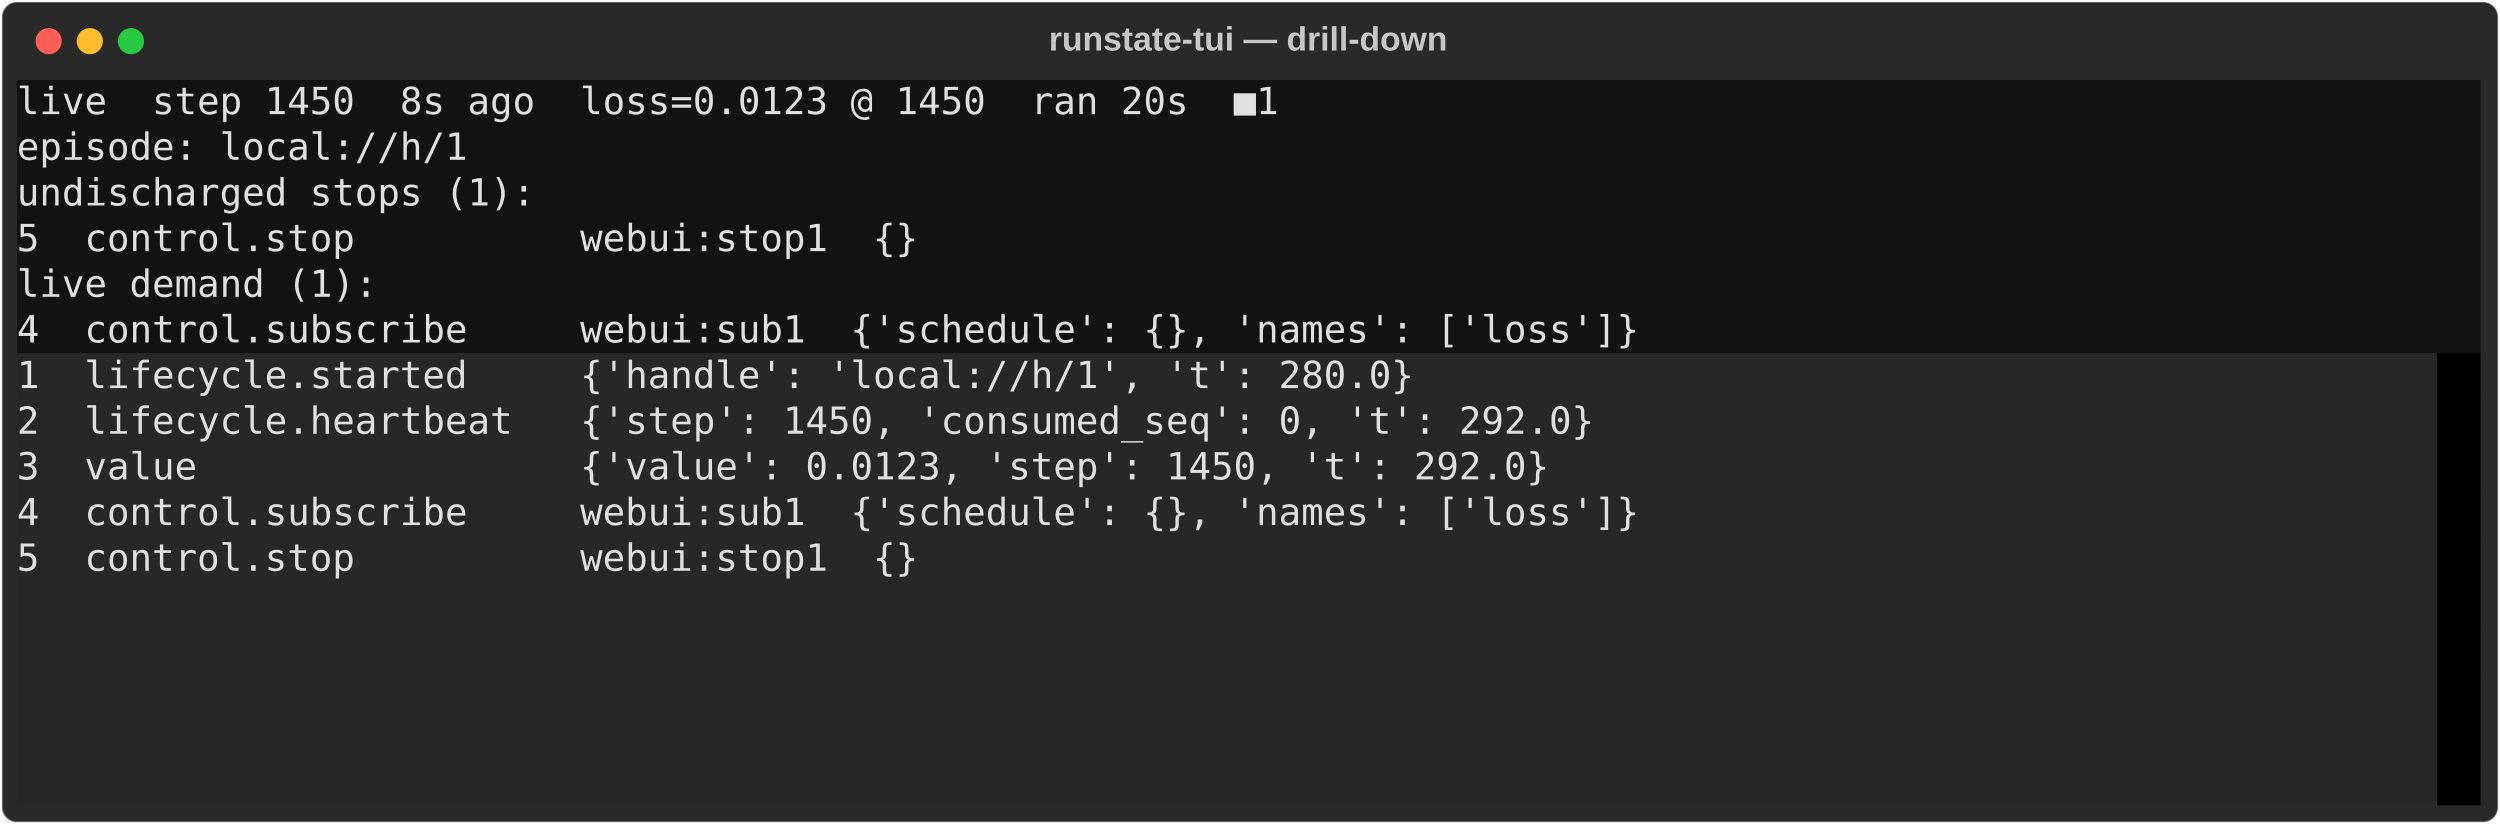
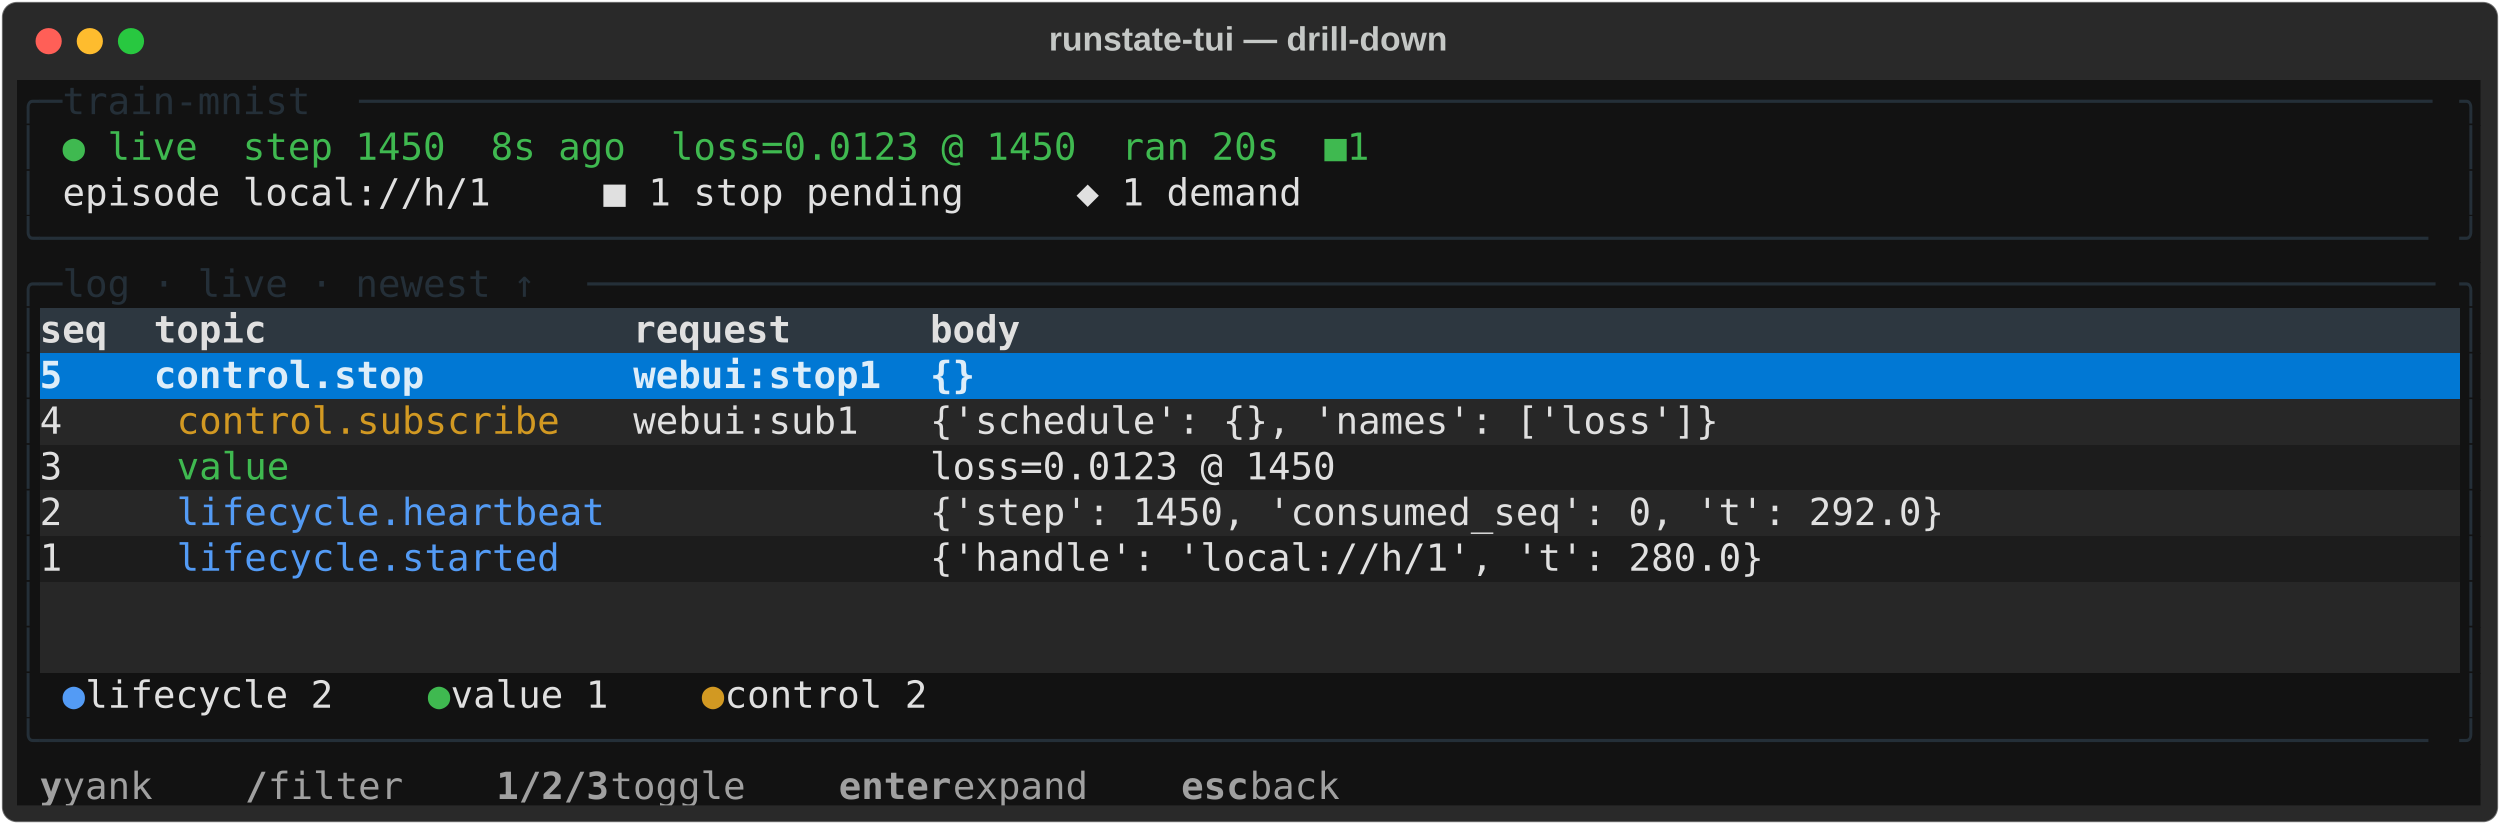
<svg xmlns="http://www.w3.org/2000/svg" class="rich-terminal" viewBox="0 0 1336 440.4">
  <style>

    @font-face {
        font-family: "Fira Code";
        src: local("FiraCode-Regular"),
                url("https://cdnjs.cloudflare.com/ajax/libs/firacode/6.2.0/woff2/FiraCode-Regular.woff2") format("woff2"),
                url("https://cdnjs.cloudflare.com/ajax/libs/firacode/6.2.0/woff/FiraCode-Regular.woff") format("woff");
        font-style: normal;
        font-weight: 400;
    }
    @font-face {
        font-family: "Fira Code";
        src: local("FiraCode-Bold"),
                url("https://cdnjs.cloudflare.com/ajax/libs/firacode/6.2.0/woff2/FiraCode-Bold.woff2") format("woff2"),
                url("https://cdnjs.cloudflare.com/ajax/libs/firacode/6.2.0/woff/FiraCode-Bold.woff") format("woff");
        font-style: bold;
        font-weight: 700;
    }

-     .terminal-1438229128-matrix {
+     .terminal-846242899-matrix {
        font-family: Fira Code, monospace;
        font-size: 20px;
        line-height: 24.4px;
        font-variant-east-asian: full-width;
    }

-     .terminal-1438229128-title {
+     .terminal-846242899-title {
        font-size: 18px;
        font-weight: bold;
        font-family: arial;
    }

-     .terminal-1438229128-r1 { fill: #e0e0e0 }
- .terminal-1438229128-r2 { fill: #c5c8c6 }
+     .terminal-846242899-r1 { fill: #242f38 }
+ .terminal-846242899-r2 { fill: #c5c8c6 }
+ .terminal-846242899-r3 { fill: #3fb950 }
+ .terminal-846242899-r4 { fill: #e0e0e0 }
+ .terminal-846242899-r5 { fill: #e0e0e0;font-weight: bold }
+ .terminal-846242899-r6 { fill: #ddedf9;font-weight: bold }
+ .terminal-846242899-r7 { fill: #d29922 }
+ .terminal-846242899-r8 { fill: #539bf5 }
+ .terminal-846242899-r9 { fill: #a0a0a0;font-weight: bold }
+ .terminal-846242899-r10 { fill: #a0a0a0 }
    </style>
  <defs>
-     <clipPath id="terminal-1438229128-clip-terminal">
+     <clipPath id="terminal-846242899-clip-terminal">
      <rect x="0" y="0" width="1316.6" height="389.4" />
    </clipPath>
-     <clipPath id="terminal-1438229128-line-0">
+     <clipPath id="terminal-846242899-line-0">
      <rect x="0" y="1.5" width="1317.6" height="24.65" />
    </clipPath>
-     <clipPath id="terminal-1438229128-line-1">
+     <clipPath id="terminal-846242899-line-1">
      <rect x="0" y="25.9" width="1317.6" height="24.65" />
    </clipPath>
-     <clipPath id="terminal-1438229128-line-2">
+     <clipPath id="terminal-846242899-line-2">
      <rect x="0" y="50.3" width="1317.6" height="24.65" />
    </clipPath>
-     <clipPath id="terminal-1438229128-line-3">
+     <clipPath id="terminal-846242899-line-3">
      <rect x="0" y="74.7" width="1317.6" height="24.65" />
    </clipPath>
-     <clipPath id="terminal-1438229128-line-4">
+     <clipPath id="terminal-846242899-line-4">
      <rect x="0" y="99.1" width="1317.6" height="24.65" />
    </clipPath>
-     <clipPath id="terminal-1438229128-line-5">
+     <clipPath id="terminal-846242899-line-5">
      <rect x="0" y="123.5" width="1317.6" height="24.65" />
    </clipPath>
-     <clipPath id="terminal-1438229128-line-6">
+     <clipPath id="terminal-846242899-line-6">
      <rect x="0" y="147.9" width="1317.6" height="24.65" />
    </clipPath>
-     <clipPath id="terminal-1438229128-line-7">
+     <clipPath id="terminal-846242899-line-7">
      <rect x="0" y="172.3" width="1317.6" height="24.65" />
    </clipPath>
-     <clipPath id="terminal-1438229128-line-8">
+     <clipPath id="terminal-846242899-line-8">
      <rect x="0" y="196.7" width="1317.6" height="24.65" />
    </clipPath>
-     <clipPath id="terminal-1438229128-line-9">
+     <clipPath id="terminal-846242899-line-9">
      <rect x="0" y="221.1" width="1317.6" height="24.65" />
    </clipPath>
-     <clipPath id="terminal-1438229128-line-10">
+     <clipPath id="terminal-846242899-line-10">
      <rect x="0" y="245.5" width="1317.6" height="24.65" />
    </clipPath>
-     <clipPath id="terminal-1438229128-line-11">
+     <clipPath id="terminal-846242899-line-11">
      <rect x="0" y="269.9" width="1317.6" height="24.65" />
    </clipPath>
-     <clipPath id="terminal-1438229128-line-12">
+     <clipPath id="terminal-846242899-line-12">
      <rect x="0" y="294.3" width="1317.6" height="24.65" />
    </clipPath>
-     <clipPath id="terminal-1438229128-line-13">
+     <clipPath id="terminal-846242899-line-13">
      <rect x="0" y="318.7" width="1317.6" height="24.65" />
    </clipPath>
-     <clipPath id="terminal-1438229128-line-14">
+     <clipPath id="terminal-846242899-line-14">
      <rect x="0" y="343.1" width="1317.6" height="24.65" />
    </clipPath>
  </defs>
  <rect fill="#292929" stroke="rgba(255,255,255,0.35)" stroke-width="1" x="1" y="1" width="1334" height="438.4" rx="8" />
-   <text class="terminal-1438229128-title" fill="#c5c8c6" text-anchor="middle" x="667" y="27">runstate-tui — drill-down</text>
+   <text class="terminal-846242899-title" fill="#c5c8c6" text-anchor="middle" x="667" y="27">runstate-tui — drill-down</text>
  <g transform="translate(26,22)">
    <circle cx="0" cy="0" r="7" fill="#ff5f57" />
    <circle cx="22" cy="0" r="7" fill="#febc2e" />
    <circle cx="44" cy="0" r="7" fill="#28c840" />
  </g>
-   <g transform="translate(9, 41)" clip-path="url(#terminal-1438229128-clip-terminal)">
-     <rect fill="#121212" x="0" y="1.5" width="683.2" height="24.65" shape-rendering="crispEdges" />
-     <rect fill="#121212" x="683.2" y="1.5" width="634.4" height="24.65" shape-rendering="crispEdges" />
-     <rect fill="#121212" x="0" y="25.9" width="244" height="24.65" shape-rendering="crispEdges" />
-     <rect fill="#121212" x="244" y="25.9" width="1073.6" height="24.65" shape-rendering="crispEdges" />
-     <rect fill="#121212" x="0" y="50.3" width="280.6" height="24.65" shape-rendering="crispEdges" />
-     <rect fill="#121212" x="280.6" y="50.3" width="1037" height="24.65" shape-rendering="crispEdges" />
-     <rect fill="#121212" x="0" y="74.7" width="561.2" height="24.65" shape-rendering="crispEdges" />
-     <rect fill="#121212" x="561.2" y="74.7" width="756.4" height="24.65" shape-rendering="crispEdges" />
-     <rect fill="#121212" x="0" y="99.1" width="195.2" height="24.65" shape-rendering="crispEdges" />
-     <rect fill="#121212" x="195.2" y="99.1" width="1122.4" height="24.65" shape-rendering="crispEdges" />
-     <rect fill="#121212" x="0" y="123.5" width="951.6" height="24.65" shape-rendering="crispEdges" />
-     <rect fill="#121212" x="951.6" y="123.5" width="366" height="24.65" shape-rendering="crispEdges" />
-     <rect fill="#272727" x="0" y="147.9" width="805.2" height="24.65" shape-rendering="crispEdges" />
-     <rect fill="#272727" x="805.2" y="147.9" width="488" height="24.65" shape-rendering="crispEdges" />
-     <rect fill="#000000" x="1293.2" y="147.9" width="24.4" height="24.65" shape-rendering="crispEdges" />
-     <rect fill="#272727" x="0" y="172.3" width="902.8" height="24.65" shape-rendering="crispEdges" />
-     <rect fill="#272727" x="902.8" y="172.3" width="390.4" height="24.65" shape-rendering="crispEdges" />
-     <rect fill="#000000" x="1293.2" y="172.3" width="24.4" height="24.65" shape-rendering="crispEdges" />
-     <rect fill="#272727" x="0" y="196.7" width="878.4" height="24.65" shape-rendering="crispEdges" />
-     <rect fill="#272727" x="878.4" y="196.7" width="414.8" height="24.65" shape-rendering="crispEdges" />
-     <rect fill="#000000" x="1293.2" y="196.7" width="24.4" height="24.65" shape-rendering="crispEdges" />
-     <rect fill="#272727" x="0" y="221.1" width="927.2" height="24.65" shape-rendering="crispEdges" />
-     <rect fill="#272727" x="927.2" y="221.1" width="366" height="24.65" shape-rendering="crispEdges" />
-     <rect fill="#000000" x="1293.2" y="221.1" width="24.4" height="24.65" shape-rendering="crispEdges" />
-     <rect fill="#272727" x="0" y="245.5" width="536.8" height="24.65" shape-rendering="crispEdges" />
-     <rect fill="#272727" x="536.8" y="245.5" width="756.4" height="24.65" shape-rendering="crispEdges" />
-     <rect fill="#000000" x="1293.2" y="245.5" width="24.4" height="24.65" shape-rendering="crispEdges" />
-     <rect fill="#272727" x="0" y="269.9" width="1293.2" height="24.65" shape-rendering="crispEdges" />
-     <rect fill="#000000" x="1293.2" y="269.9" width="24.4" height="24.65" shape-rendering="crispEdges" />
-     <rect fill="#272727" x="0" y="294.3" width="1293.2" height="24.65" shape-rendering="crispEdges" />
-     <rect fill="#000000" x="1293.2" y="294.3" width="24.4" height="24.65" shape-rendering="crispEdges" />
-     <rect fill="#272727" x="0" y="318.7" width="1293.2" height="24.65" shape-rendering="crispEdges" />
-     <rect fill="#000000" x="1293.2" y="318.7" width="24.4" height="24.65" shape-rendering="crispEdges" />
-     <rect fill="#272727" x="0" y="343.1" width="1293.2" height="24.65" shape-rendering="crispEdges" />
-     <rect fill="#000000" x="1293.2" y="343.1" width="24.4" height="24.65" shape-rendering="crispEdges" />
-     <rect fill="#272727" x="0" y="367.5" width="1293.2" height="24.65" shape-rendering="crispEdges" />
-     <rect fill="#000000" x="1293.2" y="367.5" width="24.4" height="24.65" shape-rendering="crispEdges" />
-     <g class="terminal-1438229128-matrix">
-       <text class="terminal-1438229128-r1" x="0" y="20" textLength="683.2" clip-path="url(#terminal-1438229128-line-0)">live  step 1450  8s ago  loss=0.0123 @ 1450  ran 20s  ■1</text>
-       <text class="terminal-1438229128-r2" x="1317.6" y="20" textLength="12.2" clip-path="url(#terminal-1438229128-line-0)">
- </text>
-       <text class="terminal-1438229128-r1" x="0" y="44.4" textLength="244" clip-path="url(#terminal-1438229128-line-1)">episode: local://h/1</text>
-       <text class="terminal-1438229128-r2" x="1317.6" y="44.4" textLength="12.2" clip-path="url(#terminal-1438229128-line-1)">
- </text>
-       <text class="terminal-1438229128-r1" x="0" y="68.8" textLength="280.6" clip-path="url(#terminal-1438229128-line-2)">undischarged stops (1):</text>
-       <text class="terminal-1438229128-r2" x="1317.6" y="68.8" textLength="12.2" clip-path="url(#terminal-1438229128-line-2)">
- </text>
-       <text class="terminal-1438229128-r1" x="0" y="93.2" textLength="561.2" clip-path="url(#terminal-1438229128-line-3)">      5  control.stop          webui:stop1  {}</text>
-       <text class="terminal-1438229128-r2" x="1317.6" y="93.2" textLength="12.2" clip-path="url(#terminal-1438229128-line-3)">
- </text>
-       <text class="terminal-1438229128-r1" x="0" y="117.6" textLength="195.2" clip-path="url(#terminal-1438229128-line-4)">live demand (1):</text>
-       <text class="terminal-1438229128-r2" x="1317.6" y="117.6" textLength="12.2" clip-path="url(#terminal-1438229128-line-4)">
- </text>
-       <text class="terminal-1438229128-r1" x="0" y="142" textLength="951.6" clip-path="url(#terminal-1438229128-line-5)">      4  control.subscribe     webui:sub1  {'schedule': {}, 'names': ['loss']}</text>
-       <text class="terminal-1438229128-r2" x="1317.6" y="142" textLength="12.2" clip-path="url(#terminal-1438229128-line-5)">
- </text>
-       <text class="terminal-1438229128-r1" x="0" y="166.4" textLength="805.2" clip-path="url(#terminal-1438229128-line-6)">    1  lifecycle.started     {'handle': 'local://h/1', 't': 280.0}</text>
-       <text class="terminal-1438229128-r2" x="1317.6" y="166.4" textLength="12.2" clip-path="url(#terminal-1438229128-line-6)">
- </text>
-       <text class="terminal-1438229128-r1" x="0" y="190.8" textLength="902.8" clip-path="url(#terminal-1438229128-line-7)">    2  lifecycle.heartbeat   {'step': 1450, 'consumed_seq': 0, 't': 292.0}</text>
-       <text class="terminal-1438229128-r2" x="1317.6" y="190.8" textLength="12.2" clip-path="url(#terminal-1438229128-line-7)">
- </text>
-       <text class="terminal-1438229128-r1" x="0" y="215.2" textLength="878.4" clip-path="url(#terminal-1438229128-line-8)">    3  value                 {'value': 0.0123, 'step': 1450, 't': 292.0}</text>
-       <text class="terminal-1438229128-r2" x="1317.6" y="215.2" textLength="12.2" clip-path="url(#terminal-1438229128-line-8)">
- </text>
-       <text class="terminal-1438229128-r1" x="0" y="239.6" textLength="927.2" clip-path="url(#terminal-1438229128-line-9)">    4  control.subscribe     webui:sub1  {'schedule': {}, 'names': ['loss']}</text>
-       <text class="terminal-1438229128-r2" x="1317.6" y="239.6" textLength="12.2" clip-path="url(#terminal-1438229128-line-9)">
- </text>
-       <text class="terminal-1438229128-r1" x="0" y="264" textLength="536.8" clip-path="url(#terminal-1438229128-line-10)">    5  control.stop          webui:stop1  {}</text>
-       <text class="terminal-1438229128-r2" x="1317.6" y="264" textLength="12.2" clip-path="url(#terminal-1438229128-line-10)">
- </text>
-       <text class="terminal-1438229128-r2" x="1317.6" y="288.4" textLength="12.2" clip-path="url(#terminal-1438229128-line-11)">
- </text>
-       <text class="terminal-1438229128-r2" x="1317.6" y="312.8" textLength="12.2" clip-path="url(#terminal-1438229128-line-12)">
- </text>
-       <text class="terminal-1438229128-r2" x="1317.6" y="337.2" textLength="12.2" clip-path="url(#terminal-1438229128-line-13)">
- </text>
-       <text class="terminal-1438229128-r2" x="1317.6" y="361.6" textLength="12.2" clip-path="url(#terminal-1438229128-line-14)">
- </text>
+   <g transform="translate(9, 41)" clip-path="url(#terminal-846242899-clip-terminal)">
+     <rect fill="#121212" x="0" y="1.5" width="12.2" height="24.65" shape-rendering="crispEdges" />
+     <rect fill="#121212" x="12.2" y="1.5" width="12.2" height="24.65" shape-rendering="crispEdges" />
+     <rect fill="#121212" x="24.4" y="1.5" width="158.6" height="24.65" shape-rendering="crispEdges" />
+     <rect fill="#121212" x="183" y="1.5" width="1122.4" height="24.65" shape-rendering="crispEdges" />
+     <rect fill="#121212" x="1305.4" y="1.5" width="12.2" height="24.65" shape-rendering="crispEdges" />
+     <rect fill="#121212" x="0" y="25.9" width="12.2" height="24.65" shape-rendering="crispEdges" />
+     <rect fill="#121212" x="12.2" y="25.9" width="12.2" height="24.65" shape-rendering="crispEdges" />
+     <rect fill="#121212" x="24.4" y="25.9" width="707.6" height="24.65" shape-rendering="crispEdges" />
+     <rect fill="#121212" x="732" y="25.9" width="561.2" height="24.65" shape-rendering="crispEdges" />
+     <rect fill="#121212" x="1293.2" y="25.9" width="12.2" height="24.65" shape-rendering="crispEdges" />
+     <rect fill="#121212" x="1305.4" y="25.9" width="12.2" height="24.65" shape-rendering="crispEdges" />
+     <rect fill="#121212" x="0" y="50.3" width="12.2" height="24.65" shape-rendering="crispEdges" />
+     <rect fill="#121212" x="12.2" y="50.3" width="12.2" height="24.65" shape-rendering="crispEdges" />
+     <rect fill="#121212" x="24.4" y="50.3" width="671" height="24.65" shape-rendering="crispEdges" />
+     <rect fill="#121212" x="695.4" y="50.3" width="597.8" height="24.65" shape-rendering="crispEdges" />
+     <rect fill="#121212" x="1293.2" y="50.3" width="12.2" height="24.65" shape-rendering="crispEdges" />
+     <rect fill="#121212" x="1305.4" y="50.3" width="12.2" height="24.65" shape-rendering="crispEdges" />
+     <rect fill="#121212" x="0" y="74.7" width="12.2" height="24.65" shape-rendering="crispEdges" />
+     <rect fill="#121212" x="12.2" y="74.7" width="1293.2" height="24.65" shape-rendering="crispEdges" />
+     <rect fill="#121212" x="1305.4" y="74.7" width="12.2" height="24.65" shape-rendering="crispEdges" />
+     <rect fill="#121212" x="0" y="99.1" width="12.2" height="24.65" shape-rendering="crispEdges" />
+     <rect fill="#121212" x="12.2" y="99.1" width="12.2" height="24.65" shape-rendering="crispEdges" />
+     <rect fill="#121212" x="24.4" y="99.1" width="280.6" height="24.65" shape-rendering="crispEdges" />
+     <rect fill="#121212" x="305" y="99.1" width="1000.4" height="24.65" shape-rendering="crispEdges" />
+     <rect fill="#121212" x="1305.4" y="99.1" width="12.2" height="24.65" shape-rendering="crispEdges" />
+     <rect fill="#121212" x="0" y="123.5" width="12.2" height="24.65" shape-rendering="crispEdges" />
+     <rect fill="#2d3740" x="12.2" y="123.5" width="61" height="24.65" shape-rendering="crispEdges" />
+     <rect fill="#2d3740" x="73.2" y="123.5" width="256.2" height="24.65" shape-rendering="crispEdges" />
+     <rect fill="#2d3740" x="329.4" y="123.5" width="158.6" height="24.65" shape-rendering="crispEdges" />
+     <rect fill="#2d3740" x="488" y="123.5" width="573.4" height="24.65" shape-rendering="crispEdges" />
+     <rect fill="#2d3740" x="1061.4" y="123.5" width="244" height="24.65" shape-rendering="crispEdges" />
+     <rect fill="#121212" x="1305.4" y="123.5" width="12.2" height="24.65" shape-rendering="crispEdges" />
+     <rect fill="#121212" x="0" y="147.9" width="12.2" height="24.65" shape-rendering="crispEdges" />
+     <rect fill="#0178d4" x="12.2" y="147.9" width="61" height="24.65" shape-rendering="crispEdges" />
+     <rect fill="#0178d4" x="73.2" y="147.9" width="256.2" height="24.65" shape-rendering="crispEdges" />
+     <rect fill="#0178d4" x="329.4" y="147.9" width="158.6" height="24.65" shape-rendering="crispEdges" />
+     <rect fill="#0178d4" x="488" y="147.9" width="573.4" height="24.65" shape-rendering="crispEdges" />
+     <rect fill="#0178d4" x="1061.4" y="147.9" width="244" height="24.65" shape-rendering="crispEdges" />
+     <rect fill="#121212" x="1305.4" y="147.9" width="12.2" height="24.65" shape-rendering="crispEdges" />
+     <rect fill="#121212" x="0" y="172.3" width="12.2" height="24.65" shape-rendering="crispEdges" />
+     <rect fill="#272727" x="12.2" y="172.3" width="61" height="24.65" shape-rendering="crispEdges" />
+     <rect fill="#272727" x="73.2" y="172.3" width="12.2" height="24.65" shape-rendering="crispEdges" />
+     <rect fill="#272727" x="85.4" y="172.3" width="207.4" height="24.65" shape-rendering="crispEdges" />
+     <rect fill="#272727" x="292.8" y="172.3" width="36.6" height="24.65" shape-rendering="crispEdges" />
+     <rect fill="#272727" x="329.4" y="172.3" width="158.6" height="24.65" shape-rendering="crispEdges" />
+     <rect fill="#272727" x="488" y="172.3" width="573.4" height="24.65" shape-rendering="crispEdges" />
+     <rect fill="#272727" x="1061.4" y="172.3" width="244" height="24.65" shape-rendering="crispEdges" />
+     <rect fill="#121212" x="1305.4" y="172.3" width="12.2" height="24.65" shape-rendering="crispEdges" />
+     <rect fill="#121212" x="0" y="196.7" width="12.2" height="24.65" shape-rendering="crispEdges" />
+     <rect fill="#1c1c1c" x="12.2" y="196.7" width="61" height="24.65" shape-rendering="crispEdges" />
+     <rect fill="#1c1c1c" x="73.2" y="196.7" width="12.2" height="24.65" shape-rendering="crispEdges" />
+     <rect fill="#1c1c1c" x="85.4" y="196.7" width="61" height="24.65" shape-rendering="crispEdges" />
+     <rect fill="#1c1c1c" x="146.4" y="196.7" width="183" height="24.65" shape-rendering="crispEdges" />
+     <rect fill="#1c1c1c" x="329.4" y="196.7" width="158.6" height="24.65" shape-rendering="crispEdges" />
+     <rect fill="#1c1c1c" x="488" y="196.7" width="573.4" height="24.65" shape-rendering="crispEdges" />
+     <rect fill="#1c1c1c" x="1061.4" y="196.7" width="244" height="24.65" shape-rendering="crispEdges" />
+     <rect fill="#121212" x="1305.4" y="196.7" width="12.2" height="24.65" shape-rendering="crispEdges" />
+     <rect fill="#121212" x="0" y="221.1" width="12.2" height="24.65" shape-rendering="crispEdges" />
+     <rect fill="#272727" x="12.2" y="221.1" width="61" height="24.65" shape-rendering="crispEdges" />
+     <rect fill="#272727" x="73.2" y="221.1" width="12.2" height="24.65" shape-rendering="crispEdges" />
+     <rect fill="#272727" x="85.4" y="221.1" width="231.8" height="24.65" shape-rendering="crispEdges" />
+     <rect fill="#272727" x="317.2" y="221.1" width="12.2" height="24.65" shape-rendering="crispEdges" />
+     <rect fill="#272727" x="329.4" y="221.1" width="158.6" height="24.65" shape-rendering="crispEdges" />
+     <rect fill="#272727" x="488" y="221.1" width="573.4" height="24.65" shape-rendering="crispEdges" />
+     <rect fill="#272727" x="1061.4" y="221.1" width="244" height="24.65" shape-rendering="crispEdges" />
+     <rect fill="#121212" x="1305.4" y="221.1" width="12.2" height="24.65" shape-rendering="crispEdges" />
+     <rect fill="#121212" x="0" y="245.5" width="12.2" height="24.65" shape-rendering="crispEdges" />
+     <rect fill="#1c1c1c" x="12.2" y="245.5" width="61" height="24.65" shape-rendering="crispEdges" />
+     <rect fill="#1c1c1c" x="73.2" y="245.5" width="12.2" height="24.65" shape-rendering="crispEdges" />
+     <rect fill="#1c1c1c" x="85.4" y="245.5" width="207.4" height="24.65" shape-rendering="crispEdges" />
+     <rect fill="#1c1c1c" x="292.8" y="245.5" width="36.6" height="24.65" shape-rendering="crispEdges" />
+     <rect fill="#1c1c1c" x="329.4" y="245.5" width="158.6" height="24.65" shape-rendering="crispEdges" />
+     <rect fill="#1c1c1c" x="488" y="245.5" width="573.4" height="24.65" shape-rendering="crispEdges" />
+     <rect fill="#1c1c1c" x="1061.4" y="245.5" width="244" height="24.65" shape-rendering="crispEdges" />
+     <rect fill="#121212" x="1305.4" y="245.5" width="12.2" height="24.65" shape-rendering="crispEdges" />
+     <rect fill="#121212" x="0" y="269.9" width="12.2" height="24.65" shape-rendering="crispEdges" />
+     <rect fill="#272727" x="12.2" y="269.9" width="1293.2" height="24.65" shape-rendering="crispEdges" />
+     <rect fill="#121212" x="1305.4" y="269.9" width="12.2" height="24.65" shape-rendering="crispEdges" />
+     <rect fill="#121212" x="0" y="294.3" width="12.2" height="24.65" shape-rendering="crispEdges" />
+     <rect fill="#272727" x="12.2" y="294.3" width="1293.2" height="24.65" shape-rendering="crispEdges" />
+     <rect fill="#121212" x="1305.4" y="294.3" width="12.2" height="24.65" shape-rendering="crispEdges" />
+     <rect fill="#121212" x="0" y="318.7" width="12.2" height="24.65" shape-rendering="crispEdges" />
+     <rect fill="#121212" x="12.2" y="318.7" width="12.2" height="24.65" shape-rendering="crispEdges" />
+     <rect fill="#121212" x="24.4" y="318.7" width="12.2" height="24.65" shape-rendering="crispEdges" />
+     <rect fill="#121212" x="36.6" y="318.7" width="183" height="24.65" shape-rendering="crispEdges" />
+     <rect fill="#121212" x="219.6" y="318.7" width="12.2" height="24.65" shape-rendering="crispEdges" />
+     <rect fill="#121212" x="231.8" y="318.7" width="134.2" height="24.65" shape-rendering="crispEdges" />
+     <rect fill="#121212" x="366" y="318.7" width="12.2" height="24.65" shape-rendering="crispEdges" />
+     <rect fill="#121212" x="378.2" y="318.7" width="122" height="24.65" shape-rendering="crispEdges" />
+     <rect fill="#121212" x="500.2" y="318.7" width="793" height="24.65" shape-rendering="crispEdges" />
+     <rect fill="#121212" x="1293.2" y="318.7" width="12.2" height="24.65" shape-rendering="crispEdges" />
+     <rect fill="#121212" x="1305.4" y="318.7" width="12.2" height="24.65" shape-rendering="crispEdges" />
+     <rect fill="#121212" x="0" y="343.1" width="12.2" height="24.65" shape-rendering="crispEdges" />
+     <rect fill="#121212" x="12.2" y="343.1" width="1293.2" height="24.65" shape-rendering="crispEdges" />
+     <rect fill="#121212" x="1305.4" y="343.1" width="12.2" height="24.65" shape-rendering="crispEdges" />
+     <rect fill="#121212" x="0" y="367.5" width="12.2" height="24.65" shape-rendering="crispEdges" />
+     <rect fill="#121212" x="12.2" y="367.5" width="12.2" height="24.65" shape-rendering="crispEdges" />
+     <rect fill="#121212" x="24.4" y="367.5" width="97.6" height="24.65" shape-rendering="crispEdges" />
+     <rect fill="#121212" x="122" y="367.5" width="12.2" height="24.65" shape-rendering="crispEdges" />
+     <rect fill="#121212" x="134.2" y="367.5" width="122" height="24.65" shape-rendering="crispEdges" />
+     <rect fill="#121212" x="256.2" y="367.5" width="61" height="24.65" shape-rendering="crispEdges" />
+     <rect fill="#121212" x="317.2" y="367.5" width="122" height="24.65" shape-rendering="crispEdges" />
+     <rect fill="#121212" x="439.2" y="367.5" width="61" height="24.65" shape-rendering="crispEdges" />
+     <rect fill="#121212" x="500.2" y="367.5" width="122" height="24.65" shape-rendering="crispEdges" />
+     <rect fill="#121212" x="622.2" y="367.5" width="36.6" height="24.65" shape-rendering="crispEdges" />
+     <rect fill="#121212" x="658.8" y="367.5" width="61" height="24.65" shape-rendering="crispEdges" />
+     <rect fill="#121212" x="719.8" y="367.5" width="585.6" height="24.65" shape-rendering="crispEdges" />
+     <rect fill="#121212" x="1305.4" y="367.5" width="12.2" height="24.65" shape-rendering="crispEdges" />
+     <g class="terminal-846242899-matrix">
+       <text class="terminal-846242899-r1" x="0" y="20" textLength="12.2" clip-path="url(#terminal-846242899-line-0)">╭</text>
+       <text class="terminal-846242899-r1" x="12.2" y="20" textLength="12.2" clip-path="url(#terminal-846242899-line-0)">─</text>
+       <text class="terminal-846242899-r1" x="24.4" y="20" textLength="158.6" clip-path="url(#terminal-846242899-line-0)"> train-mnist </text>
+       <text class="terminal-846242899-r1" x="183" y="20" textLength="1122.4" clip-path="url(#terminal-846242899-line-0)">────────────────────────────────────────────────────────────────────────────────────────────</text>
+       <text class="terminal-846242899-r1" x="1305.4" y="20" textLength="12.2" clip-path="url(#terminal-846242899-line-0)">╮</text>
+       <text class="terminal-846242899-r2" x="1317.6" y="20" textLength="12.2" clip-path="url(#terminal-846242899-line-0)">
+ </text>
+       <text class="terminal-846242899-r1" x="0" y="44.4" textLength="12.2" clip-path="url(#terminal-846242899-line-1)">│</text>
+       <text class="terminal-846242899-r3" x="24.4" y="44.4" textLength="707.6" clip-path="url(#terminal-846242899-line-1)">● live  step 1450  8s ago  loss=0.0123 @ 1450  ran 20s  ■1</text>
+       <text class="terminal-846242899-r1" x="1305.4" y="44.4" textLength="12.2" clip-path="url(#terminal-846242899-line-1)">│</text>
+       <text class="terminal-846242899-r2" x="1317.6" y="44.4" textLength="12.2" clip-path="url(#terminal-846242899-line-1)">
+ </text>
+       <text class="terminal-846242899-r1" x="0" y="68.8" textLength="12.2" clip-path="url(#terminal-846242899-line-2)">│</text>
+       <text class="terminal-846242899-r4" x="24.4" y="68.8" textLength="671" clip-path="url(#terminal-846242899-line-2)">episode local://h/1     ■ 1 stop pending     ◆ 1 demand</text>
+       <text class="terminal-846242899-r1" x="1305.4" y="68.8" textLength="12.2" clip-path="url(#terminal-846242899-line-2)">│</text>
+       <text class="terminal-846242899-r2" x="1317.6" y="68.8" textLength="12.2" clip-path="url(#terminal-846242899-line-2)">
+ </text>
+       <text class="terminal-846242899-r1" x="0" y="93.2" textLength="12.2" clip-path="url(#terminal-846242899-line-3)">╰</text>
+       <text class="terminal-846242899-r1" x="12.2" y="93.2" textLength="1293.2" clip-path="url(#terminal-846242899-line-3)">──────────────────────────────────────────────────────────────────────────────────────────────────────────</text>
+       <text class="terminal-846242899-r1" x="1305.4" y="93.2" textLength="12.2" clip-path="url(#terminal-846242899-line-3)">╯</text>
+       <text class="terminal-846242899-r2" x="1317.6" y="93.2" textLength="12.2" clip-path="url(#terminal-846242899-line-3)">
+ </text>
+       <text class="terminal-846242899-r1" x="0" y="117.6" textLength="12.2" clip-path="url(#terminal-846242899-line-4)">╭</text>
+       <text class="terminal-846242899-r1" x="12.2" y="117.6" textLength="12.2" clip-path="url(#terminal-846242899-line-4)">─</text>
+       <text class="terminal-846242899-r1" x="24.4" y="117.6" textLength="280.6" clip-path="url(#terminal-846242899-line-4)"> log · live · newest ↑ </text>
+       <text class="terminal-846242899-r1" x="305" y="117.6" textLength="1000.4" clip-path="url(#terminal-846242899-line-4)">──────────────────────────────────────────────────────────────────────────────────</text>
+       <text class="terminal-846242899-r1" x="1305.4" y="117.6" textLength="12.2" clip-path="url(#terminal-846242899-line-4)">╮</text>
+       <text class="terminal-846242899-r2" x="1317.6" y="117.6" textLength="12.2" clip-path="url(#terminal-846242899-line-4)">
+ </text>
+       <text class="terminal-846242899-r1" x="0" y="142" textLength="12.2" clip-path="url(#terminal-846242899-line-5)">│</text>
+       <text class="terminal-846242899-r5" x="12.2" y="142" textLength="61" clip-path="url(#terminal-846242899-line-5)"> seq </text>
+       <text class="terminal-846242899-r5" x="73.2" y="142" textLength="256.2" clip-path="url(#terminal-846242899-line-5)"> topic               </text>
+       <text class="terminal-846242899-r5" x="329.4" y="142" textLength="158.6" clip-path="url(#terminal-846242899-line-5)"> request     </text>
+       <text class="terminal-846242899-r5" x="488" y="142" textLength="573.4" clip-path="url(#terminal-846242899-line-5)"> body                                          </text>
+       <text class="terminal-846242899-r1" x="1305.4" y="142" textLength="12.2" clip-path="url(#terminal-846242899-line-5)">│</text>
+       <text class="terminal-846242899-r2" x="1317.6" y="142" textLength="12.2" clip-path="url(#terminal-846242899-line-5)">
+ </text>
+       <text class="terminal-846242899-r1" x="0" y="166.4" textLength="12.2" clip-path="url(#terminal-846242899-line-6)">│</text>
+       <text class="terminal-846242899-r6" x="12.2" y="166.4" textLength="61" clip-path="url(#terminal-846242899-line-6)"> 5   </text>
+       <text class="terminal-846242899-r6" x="73.2" y="166.4" textLength="256.2" clip-path="url(#terminal-846242899-line-6)"> control.stop        </text>
+       <text class="terminal-846242899-r6" x="329.4" y="166.4" textLength="158.6" clip-path="url(#terminal-846242899-line-6)"> webui:stop1 </text>
+       <text class="terminal-846242899-r6" x="488" y="166.4" textLength="573.4" clip-path="url(#terminal-846242899-line-6)"> {}                                            </text>
+       <text class="terminal-846242899-r1" x="1305.4" y="166.4" textLength="12.2" clip-path="url(#terminal-846242899-line-6)">│</text>
+       <text class="terminal-846242899-r2" x="1317.6" y="166.4" textLength="12.2" clip-path="url(#terminal-846242899-line-6)">
+ </text>
+       <text class="terminal-846242899-r1" x="0" y="190.8" textLength="12.2" clip-path="url(#terminal-846242899-line-7)">│</text>
+       <text class="terminal-846242899-r4" x="12.2" y="190.8" textLength="61" clip-path="url(#terminal-846242899-line-7)"> 4   </text>
+       <text class="terminal-846242899-r7" x="85.4" y="190.8" textLength="207.4" clip-path="url(#terminal-846242899-line-7)">control.subscribe</text>
+       <text class="terminal-846242899-r4" x="329.4" y="190.8" textLength="158.6" clip-path="url(#terminal-846242899-line-7)"> webui:sub1  </text>
+       <text class="terminal-846242899-r4" x="488" y="190.8" textLength="573.4" clip-path="url(#terminal-846242899-line-7)"> {'schedule': {}, 'names': ['loss']}           </text>
+       <text class="terminal-846242899-r1" x="1305.4" y="190.8" textLength="12.2" clip-path="url(#terminal-846242899-line-7)">│</text>
+       <text class="terminal-846242899-r2" x="1317.6" y="190.8" textLength="12.2" clip-path="url(#terminal-846242899-line-7)">
+ </text>
+       <text class="terminal-846242899-r1" x="0" y="215.2" textLength="12.2" clip-path="url(#terminal-846242899-line-8)">│</text>
+       <text class="terminal-846242899-r4" x="12.2" y="215.2" textLength="61" clip-path="url(#terminal-846242899-line-8)"> 3   </text>
+       <text class="terminal-846242899-r3" x="85.4" y="215.2" textLength="61" clip-path="url(#terminal-846242899-line-8)">value</text>
+       <text class="terminal-846242899-r4" x="488" y="215.2" textLength="573.4" clip-path="url(#terminal-846242899-line-8)"> loss=0.0123 @ 1450                            </text>
+       <text class="terminal-846242899-r1" x="1305.4" y="215.2" textLength="12.2" clip-path="url(#terminal-846242899-line-8)">│</text>
+       <text class="terminal-846242899-r2" x="1317.6" y="215.2" textLength="12.2" clip-path="url(#terminal-846242899-line-8)">
+ </text>
+       <text class="terminal-846242899-r1" x="0" y="239.6" textLength="12.2" clip-path="url(#terminal-846242899-line-9)">│</text>
+       <text class="terminal-846242899-r4" x="12.2" y="239.6" textLength="61" clip-path="url(#terminal-846242899-line-9)"> 2   </text>
+       <text class="terminal-846242899-r8" x="85.4" y="239.6" textLength="231.8" clip-path="url(#terminal-846242899-line-9)">lifecycle.heartbeat</text>
+       <text class="terminal-846242899-r4" x="488" y="239.6" textLength="573.4" clip-path="url(#terminal-846242899-line-9)"> {'step': 1450, 'consumed_seq': 0, 't': 292.0} </text>
+       <text class="terminal-846242899-r1" x="1305.4" y="239.6" textLength="12.2" clip-path="url(#terminal-846242899-line-9)">│</text>
+       <text class="terminal-846242899-r2" x="1317.6" y="239.6" textLength="12.2" clip-path="url(#terminal-846242899-line-9)">
+ </text>
+       <text class="terminal-846242899-r1" x="0" y="264" textLength="12.2" clip-path="url(#terminal-846242899-line-10)">│</text>
+       <text class="terminal-846242899-r4" x="12.2" y="264" textLength="61" clip-path="url(#terminal-846242899-line-10)"> 1   </text>
+       <text class="terminal-846242899-r8" x="85.4" y="264" textLength="207.4" clip-path="url(#terminal-846242899-line-10)">lifecycle.started</text>
+       <text class="terminal-846242899-r4" x="488" y="264" textLength="573.4" clip-path="url(#terminal-846242899-line-10)"> {'handle': 'local://h/1', 't': 280.0}         </text>
+       <text class="terminal-846242899-r1" x="1305.4" y="264" textLength="12.2" clip-path="url(#terminal-846242899-line-10)">│</text>
+       <text class="terminal-846242899-r2" x="1317.6" y="264" textLength="12.2" clip-path="url(#terminal-846242899-line-10)">
+ </text>
+       <text class="terminal-846242899-r1" x="0" y="288.4" textLength="12.2" clip-path="url(#terminal-846242899-line-11)">│</text>
+       <text class="terminal-846242899-r1" x="1305.4" y="288.4" textLength="12.2" clip-path="url(#terminal-846242899-line-11)">│</text>
+       <text class="terminal-846242899-r2" x="1317.6" y="288.4" textLength="12.2" clip-path="url(#terminal-846242899-line-11)">
+ </text>
+       <text class="terminal-846242899-r1" x="0" y="312.8" textLength="12.2" clip-path="url(#terminal-846242899-line-12)">│</text>
+       <text class="terminal-846242899-r1" x="1305.4" y="312.8" textLength="12.2" clip-path="url(#terminal-846242899-line-12)">│</text>
+       <text class="terminal-846242899-r2" x="1317.6" y="312.8" textLength="12.2" clip-path="url(#terminal-846242899-line-12)">
+ </text>
+       <text class="terminal-846242899-r1" x="0" y="337.2" textLength="12.2" clip-path="url(#terminal-846242899-line-13)">│</text>
+       <text class="terminal-846242899-r8" x="24.4" y="337.2" textLength="12.2" clip-path="url(#terminal-846242899-line-13)">●</text>
+       <text class="terminal-846242899-r4" x="36.6" y="337.2" textLength="183" clip-path="url(#terminal-846242899-line-13)"> lifecycle 2   </text>
+       <text class="terminal-846242899-r3" x="219.6" y="337.2" textLength="12.2" clip-path="url(#terminal-846242899-line-13)">●</text>
+       <text class="terminal-846242899-r4" x="231.8" y="337.2" textLength="134.2" clip-path="url(#terminal-846242899-line-13)"> value 1   </text>
+       <text class="terminal-846242899-r7" x="366" y="337.2" textLength="12.2" clip-path="url(#terminal-846242899-line-13)">●</text>
+       <text class="terminal-846242899-r4" x="378.2" y="337.2" textLength="122" clip-path="url(#terminal-846242899-line-13)"> control 2</text>
+       <text class="terminal-846242899-r1" x="1305.4" y="337.2" textLength="12.2" clip-path="url(#terminal-846242899-line-13)">│</text>
+       <text class="terminal-846242899-r2" x="1317.6" y="337.2" textLength="12.2" clip-path="url(#terminal-846242899-line-13)">
+ </text>
+       <text class="terminal-846242899-r1" x="0" y="361.6" textLength="12.2" clip-path="url(#terminal-846242899-line-14)">╰</text>
+       <text class="terminal-846242899-r1" x="12.2" y="361.6" textLength="1293.2" clip-path="url(#terminal-846242899-line-14)">──────────────────────────────────────────────────────────────────────────────────────────────────────────</text>
+       <text class="terminal-846242899-r1" x="1305.4" y="361.6" textLength="12.2" clip-path="url(#terminal-846242899-line-14)">╯</text>
+       <text class="terminal-846242899-r2" x="1317.6" y="361.6" textLength="12.2" clip-path="url(#terminal-846242899-line-14)">
+ </text>
+       <text class="terminal-846242899-r9" x="12.2" y="386" textLength="12.2" clip-path="url(#terminal-846242899-line-15)">y</text>
+       <text class="terminal-846242899-r10" x="24.4" y="386" textLength="97.6" clip-path="url(#terminal-846242899-line-15)"> yank   </text>
+       <text class="terminal-846242899-r9" x="122" y="386" textLength="12.2" clip-path="url(#terminal-846242899-line-15)">/</text>
+       <text class="terminal-846242899-r10" x="134.2" y="386" textLength="122" clip-path="url(#terminal-846242899-line-15)"> filter   </text>
+       <text class="terminal-846242899-r9" x="256.2" y="386" textLength="61" clip-path="url(#terminal-846242899-line-15)">1/2/3</text>
+       <text class="terminal-846242899-r10" x="317.2" y="386" textLength="122" clip-path="url(#terminal-846242899-line-15)"> toggle   </text>
+       <text class="terminal-846242899-r9" x="439.2" y="386" textLength="61" clip-path="url(#terminal-846242899-line-15)">enter</text>
+       <text class="terminal-846242899-r10" x="500.2" y="386" textLength="122" clip-path="url(#terminal-846242899-line-15)"> expand   </text>
+       <text class="terminal-846242899-r9" x="622.2" y="386" textLength="36.6" clip-path="url(#terminal-846242899-line-15)">esc</text>
+       <text class="terminal-846242899-r10" x="658.8" y="386" textLength="61" clip-path="url(#terminal-846242899-line-15)"> back</text>
    </g>
  </g>
</svg>
